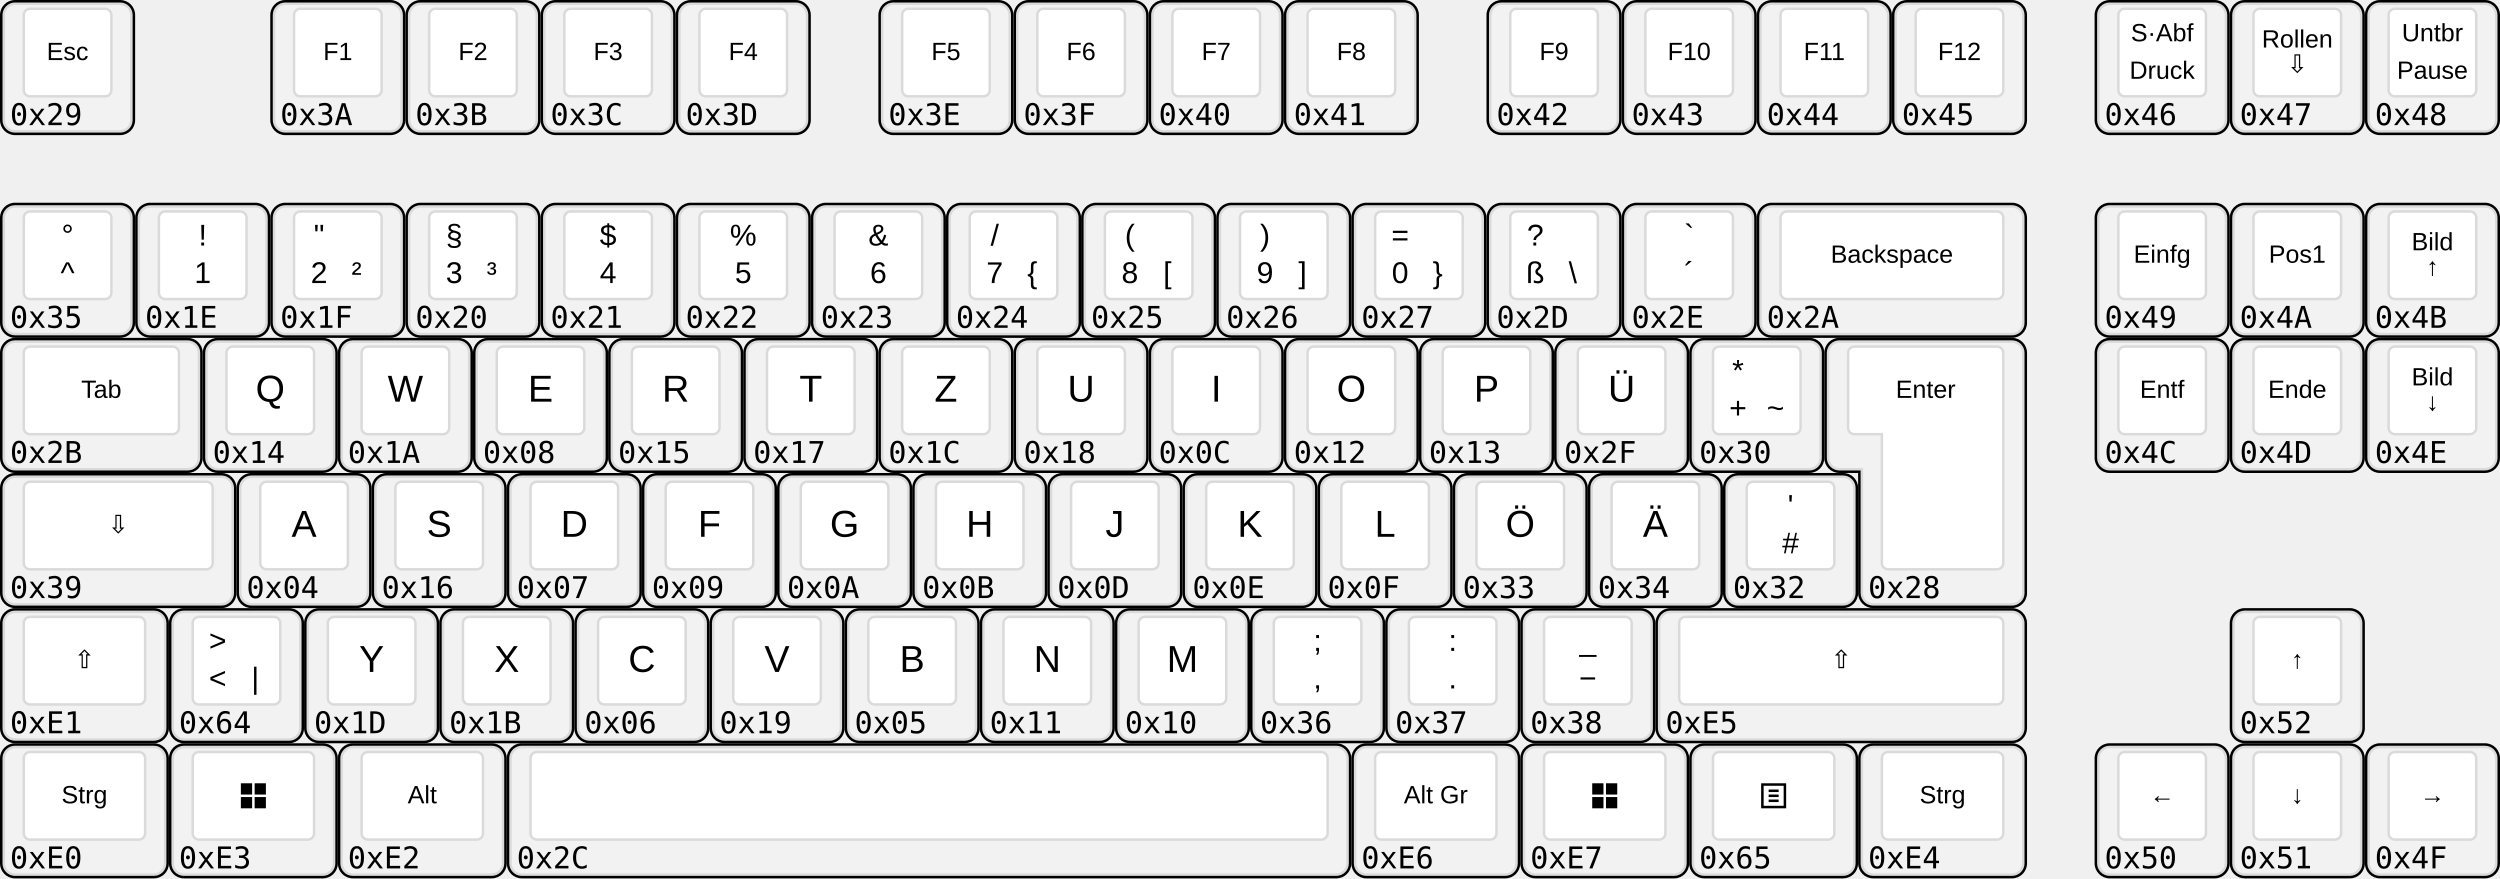
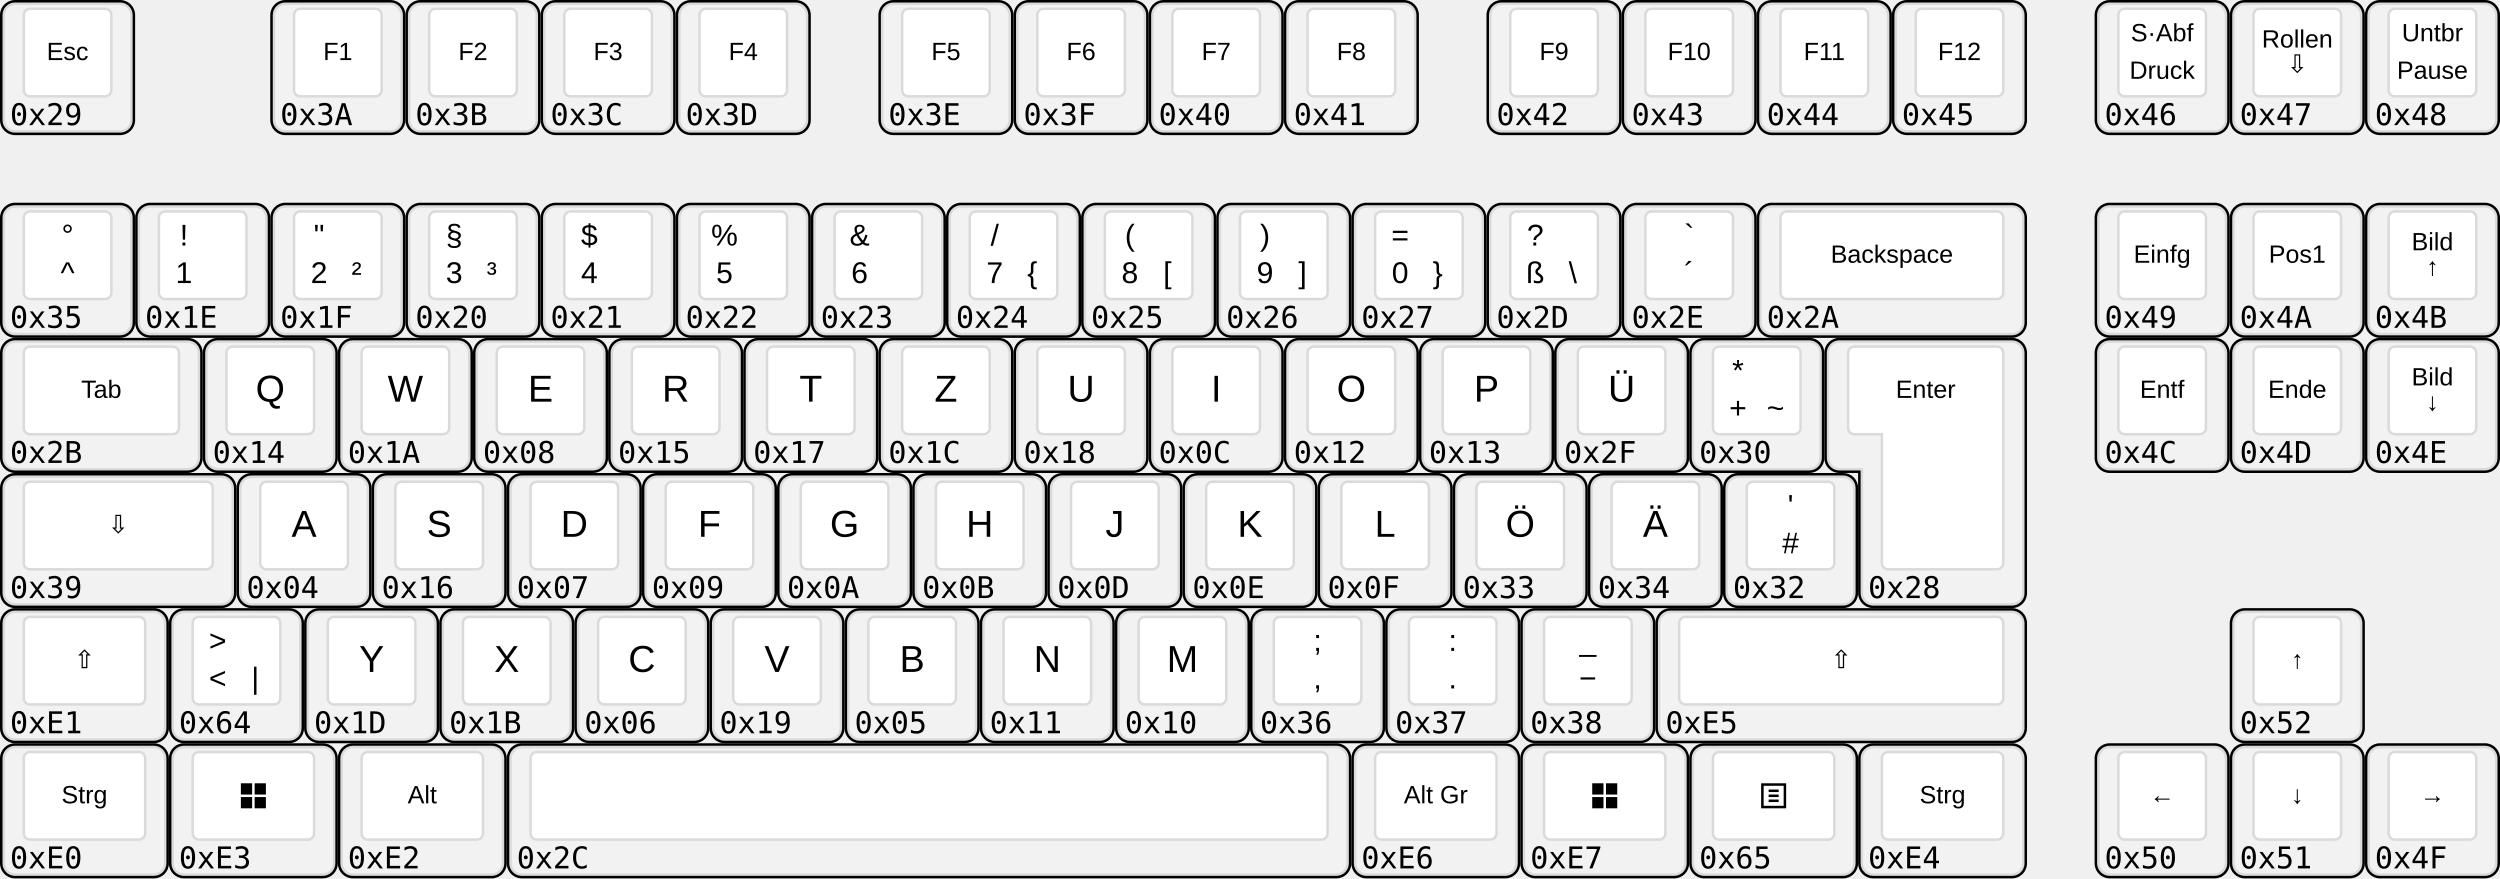
<svg xmlns="http://www.w3.org/2000/svg" xmlns:xlink="http://www.w3.org/1999/xlink" version="1.1" width="999" height="351" viewBox="0 -351 999 351">
  <defs>
    <g id="shape0">
      <path d="M 6 -54 C 2.686 -54 0 -51.314 0 -48 L 0 -6 C 0 -2.686 2.686 0 6 0 L 48 0 C 51.314 0 54 -2.686 54 -6 L 54 -48 C 54 -51.314 51.314 -54 48 -54 Z" fill="#000000" />
      <path d="M 6 -53 C 3.239 -53 1 -50.761 1 -48 L 1 -6 C 1 -3.239 3.239 -1 6 -1 L 48 -1 C 50.761 -1 53 -3.239 53 -6 L 53 -48 C 53 -50.761 50.761 -53 48 -53 Z" fill="#dadada" />
      <path d="M 6 -52 C 3.791 -52 2 -50.209 2 -48 L 2 -6 C 2 -3.791 3.791 -2 6 -2 L 48 -2 C 50.209 -2 52 -3.791 52 -6 L 52 -48 C 52 -50.209 50.209 -52 48 -52 Z" fill="#f2f2f2" />
      <path d="M 12 -51 C 10.343 -51 9 -49.657 9 -48 L 9 -18 C 9 -16.343 10.343 -15 12 -15 L 42 -15 C 43.657 -15 45 -16.343 45 -18 L 45 -48 C 45 -49.657 43.657 -51 42 -51 Z" fill="#dadada" />
      <path d="M 12 -50 C 10.895 -50 10 -49.105 10 -48 L 10 -18 C 10 -16.895 10.895 -16 12 -16 L 42 -16 C 43.105 -16 44 -16.895 44 -18 L 44 -48 C 44 -49.105 43.105 -50 42 -50 Z" fill="#ffffff" />
    </g>
    <g id="shape1">
      <path d="M 6 -54 C 2.686 -54 0 -51.314 0 -48 L 0 -6 C 0 -2.686 2.686 0 6 0 L 102 0 C 105.314 0 108 -2.686 108 -6 L 108 -48 C 108 -51.314 105.314 -54 102 -54 Z" fill="#000000" />
      <path d="M 6 -53 C 3.239 -53 1 -50.761 1 -48 L 1 -6 C 1 -3.239 3.239 -1 6 -1 L 102 -1 C 104.761 -1 107 -3.239 107 -6 L 107 -48 C 107 -50.761 104.761 -53 102 -53 Z" fill="#dadada" />
      <path d="M 6 -52 C 3.791 -52 2 -50.209 2 -48 L 2 -6 C 2 -3.791 3.791 -2 6 -2 L 102 -2 C 104.209 -2 106 -3.791 106 -6 L 106 -48 C 106 -50.209 104.209 -52 102 -52 Z" fill="#f2f2f2" />
      <path d="M 12 -51 C 10.343 -51 9 -49.657 9 -48 L 9 -18 C 9 -16.343 10.343 -15 12 -15 L 96 -15 C 97.657 -15 99 -16.343 99 -18 L 99 -48 C 99 -49.657 97.657 -51 96 -51 Z" fill="#dadada" />
      <path d="M 12 -50 C 10.895 -50 10 -49.105 10 -48 L 10 -18 C 10 -16.895 10.895 -16 12 -16 L 96 -16 C 97.105 -16 98 -16.895 98 -18 L 98 -48 C 98 -49.105 97.105 -50 96 -50 Z" fill="#ffffff" />
    </g>
    <g id="shape2">
      <path d="M 6 -54 C 2.686 -54 0 -51.314 0 -48 L 0 -6 C 0 -2.686 2.686 0 6 0 L 75 0 C 78.314 0 81 -2.686 81 -6 L 81 -48 C 81 -51.314 78.314 -54 75 -54 Z" fill="#000000" />
      <path d="M 6 -53 C 3.239 -53 1 -50.761 1 -48 L 1 -6 C 1 -3.239 3.239 -1 6 -1 L 75 -1 C 77.761 -1 80 -3.239 80 -6 L 80 -48 C 80 -50.761 77.761 -53 75 -53 Z" fill="#dadada" />
      <path d="M 6 -52 C 3.791 -52 2 -50.209 2 -48 L 2 -6 C 2 -3.791 3.791 -2 6 -2 L 75 -2 C 77.209 -2 79 -3.791 79 -6 L 79 -48 C 79 -50.209 77.209 -52 75 -52 Z" fill="#f2f2f2" />
      <path d="M 12 -51 C 10.343 -51 9 -49.657 9 -48 L 9 -18 C 9 -16.343 10.343 -15 12 -15 L 69 -15 C 70.657 -15 72 -16.343 72 -18 L 72 -48 C 72 -49.657 70.657 -51 69 -51 Z" fill="#dadada" />
      <path d="M 12 -50 C 10.895 -50 10 -49.105 10 -48 L 10 -18 C 10 -16.895 10.895 -16 12 -16 L 69 -16 C 70.105 -16 71 -16.895 71 -18 L 71 -48 C 71 -49.105 70.105 -50 69 -50 Z" fill="#ffffff" />
    </g>
    <g id="shape3">
      <path d="M 6 -54 C 2.686 -54 0 -51.314 0 -48 L 0 -6 C 0 -2.686 2.686 0 6 0 L 88.5 0 C 91.814 0 94.5 -2.686 94.5 -6 L 94.5 -48 C 94.5 -51.314 91.814 -54 88.5 -54 Z" fill="#000000" />
      <path d="M 6 -53 C 3.239 -53 1 -50.761 1 -48 L 1 -6 C 1 -3.239 3.239 -1 6 -1 L 88.5 -1 C 91.261 -1 93.5 -3.239 93.5 -6 L 93.5 -48 C 93.5 -50.761 91.261 -53 88.5 -53 Z" fill="#dadada" />
      <path d="M 6 -52 C 3.791 -52 2 -50.209 2 -48 L 2 -6 C 2 -3.791 3.791 -2 6 -2 L 88.5 -2 C 90.709 -2 92.5 -3.791 92.5 -6 L 92.5 -48 C 92.5 -50.209 90.709 -52 88.5 -52 Z" fill="#f2f2f2" />
      <path d="M 12 -51 C 10.343 -51 9 -49.657 9 -48 L 9 -18 C 9 -16.343 10.343 -15 12 -15 L 82.5 -15 C 84.157 -15 85.5 -16.343 85.5 -18 L 85.5 -48 C 85.5 -49.657 84.157 -51 82.5 -51 Z" fill="#dadada" />
      <path d="M 12 -50 C 10.895 -50 10 -49.105 10 -48 L 10 -18 C 10 -16.895 10.895 -16 12 -16 L 82.5 -16 C 83.605 -16 84.5 -16.895 84.5 -18 L 84.5 -48 C 84.5 -49.105 83.605 -50 82.5 -50 Z" fill="#ffffff" />
    </g>
    <g id="shape4">
      <path d="M -7.5 -108 C -10.814 -108 -13.5 -105.314 -13.5 -102 L -13.5 -60 C -13.5 -56.686 -10.814 -54 -7.5 -54 L 0 -54 L 0 -6 C 0 -2.686 2.686 0 6 0 L 61.5 0 C 64.814 0 67.5 -2.686 67.5 -6 L 67.5 -102 C 67.5 -105.314 64.814 -108 61.5 -108 Z" fill="#000000" />
      <path d="M -7.5 -107 C -10.261 -107 -12.5 -104.761 -12.5 -102 L -12.5 -60 C -12.5 -57.239 -10.261 -55 -7.5 -55 L 1 -55 L 1 -54 L 1 -6 C 1 -3.239 3.239 -1 6 -1 L 61.5 -1 C 64.261 -1 66.5 -3.239 66.5 -6 L 66.5 -102 C 66.5 -104.761 64.261 -107 61.5 -107 Z" fill="#dadada" />
      <path d="M -7.5 -106 C -9.709 -106 -11.5 -104.209 -11.5 -102 L -11.5 -60 C -11.5 -57.791 -9.709 -56 -7.5 -56 L 2 -56 L 2 -54 L 2 -6 C 2 -3.791 3.791 -2 6 -2 L 61.5 -2 C 63.709 -2 65.5 -3.791 65.5 -6 L 65.5 -102 C 65.5 -104.209 63.709 -106 61.5 -106 Z" fill="#f2f2f2" />
      <path d="M -1.5 -105 C -3.157 -105 -4.5 -103.657 -4.5 -102 L -4.5 -72 C -4.5 -70.343 -3.157 -69 -1.5 -69 L 9 -69 L 9 -60 L 9 -18 C 9 -16.343 10.343 -15 12 -15 L 55.5 -15 C 57.157 -15 58.5 -16.343 58.5 -18 L 58.5 -102 C 58.5 -103.657 57.157 -105 55.5 -105 Z" fill="#dadada" />
      <path d="M -1.5 -104 C -2.605 -104 -3.5 -103.105 -3.5 -102 L -3.5 -72 C -3.5 -70.895 -2.605 -70 -1.5 -70 L 10 -70 L 10 -60 L 10 -18 C 10 -16.895 10.895 -16 12 -16 L 55.5 -16 C 56.605 -16 57.5 -16.895 57.5 -18 L 57.5 -102 C 57.5 -103.105 56.605 -104 55.5 -104 Z" fill="#ffffff" />
    </g>
    <g id="shape5">
      <path d="M 6 -54 C 2.686 -54 0 -51.314 0 -48 L 0 -6 C 0 -2.686 2.686 0 6 0 L 61.5 0 C 64.814 0 67.5 -2.686 67.5 -6 L 67.5 -48 C 67.5 -51.314 64.814 -54 61.5 -54 Z" fill="#000000" />
      <path d="M 6 -53 C 3.239 -53 1 -50.761 1 -48 L 1 -6 C 1 -3.239 3.239 -1 6 -1 L 61.5 -1 C 64.261 -1 66.5 -3.239 66.5 -6 L 66.5 -48 C 66.5 -50.761 64.261 -53 61.5 -53 Z" fill="#dadada" />
      <path d="M 6 -52 C 3.791 -52 2 -50.209 2 -48 L 2 -6 C 2 -3.791 3.791 -2 6 -2 L 61.5 -2 C 63.709 -2 65.5 -3.791 65.5 -6 L 65.5 -48 C 65.5 -50.209 63.709 -52 61.5 -52 Z" fill="#f2f2f2" />
      <path d="M 12 -51 C 10.343 -51 9 -49.657 9 -48 L 9 -18 C 9 -16.343 10.343 -15 12 -15 L 55.5 -15 C 57.157 -15 58.5 -16.343 58.5 -18 L 58.5 -48 C 58.5 -49.657 57.157 -51 55.5 -51 Z" fill="#dadada" />
      <path d="M 12 -50 C 10.895 -50 10 -49.105 10 -48 L 10 -18 C 10 -16.895 10.895 -16 12 -16 L 55.5 -16 C 56.605 -16 57.5 -16.895 57.5 -18 L 57.5 -48 C 57.5 -49.105 56.605 -50 55.5 -50 Z" fill="#ffffff" />
    </g>
    <g id="shape6">
      <path d="M 6 -54 C 2.686 -54 0 -51.314 0 -48 L 0 -6 C 0 -2.686 2.686 0 6 0 L 142.5 0 C 145.814 0 148.5 -2.686 148.5 -6 L 148.5 -48 C 148.5 -51.314 145.814 -54 142.5 -54 Z" fill="#000000" />
      <path d="M 6 -53 C 3.239 -53 1 -50.761 1 -48 L 1 -6 C 1 -3.239 3.239 -1 6 -1 L 142.5 -1 C 145.261 -1 147.5 -3.239 147.5 -6 L 147.5 -48 C 147.5 -50.761 145.261 -53 142.5 -53 Z" fill="#dadada" />
      <path d="M 6 -52 C 3.791 -52 2 -50.209 2 -48 L 2 -6 C 2 -3.791 3.791 -2 6 -2 L 142.5 -2 C 144.709 -2 146.5 -3.791 146.5 -6 L 146.5 -48 C 146.5 -50.209 144.709 -52 142.5 -52 Z" fill="#f2f2f2" />
      <path d="M 12 -51 C 10.343 -51 9 -49.657 9 -48 L 9 -18 C 9 -16.343 10.343 -15 12 -15 L 136.5 -15 C 138.157 -15 139.5 -16.343 139.5 -18 L 139.5 -48 C 139.5 -49.657 138.157 -51 136.5 -51 Z" fill="#dadada" />
      <path d="M 12 -50 C 10.895 -50 10 -49.105 10 -48 L 10 -18 C 10 -16.895 10.895 -16 12 -16 L 136.5 -16 C 137.605 -16 138.5 -16.895 138.5 -18 L 138.5 -48 C 138.5 -49.105 137.605 -50 136.5 -50 Z" fill="#ffffff" />
    </g>
    <g id="shape7">
      <path d="M 6 -54 C 2.686 -54 0 -51.314 0 -48 L 0 -6 C 0 -2.686 2.686 0 6 0 L 331.5 0 C 334.814 0 337.5 -2.686 337.5 -6 L 337.5 -48 C 337.5 -51.314 334.814 -54 331.5 -54 Z" fill="#000000" />
      <path d="M 6 -53 C 3.239 -53 1 -50.761 1 -48 L 1 -6 C 1 -3.239 3.239 -1 6 -1 L 331.5 -1 C 334.261 -1 336.5 -3.239 336.5 -6 L 336.5 -48 C 336.5 -50.761 334.261 -53 331.5 -53 Z" fill="#dadada" />
      <path d="M 6 -52 C 3.791 -52 2 -50.209 2 -48 L 2 -6 C 2 -3.791 3.791 -2 6 -2 L 331.5 -2 C 333.709 -2 335.5 -3.791 335.5 -6 L 335.5 -48 C 335.5 -50.209 333.709 -52 331.5 -52 Z" fill="#f2f2f2" />
      <path d="M 12 -51 C 10.343 -51 9 -49.657 9 -48 L 9 -18 C 9 -16.343 10.343 -15 12 -15 L 325.5 -15 C 327.157 -15 328.5 -16.343 328.5 -18 L 328.5 -48 C 328.5 -49.657 327.157 -51 325.5 -51 Z" fill="#dadada" />
      <path d="M 12 -50 C 10.895 -50 10 -49.105 10 -48 L 10 -18 C 10 -16.895 10.895 -16 12 -16 L 325.5 -16 C 326.605 -16 327.5 -16.895 327.5 -18 L 327.5 -48 C 327.5 -49.105 326.605 -50 325.5 -50 Z" fill="#ffffff" />
    </g>
    <path id="path0" d="M 0 0 h 0.45 v 0.45 h -0.45 z M 1 0 v 0.45 h -0.45 v -0.45 z M 1 1 h -0.45 v -0.45 h 0.45 z M 0 1 v -0.45 h 0.45 v 0.45 z" />
    <path id="path1" d="M 0 0 V 1 H 1 V 0 Z M 0.9 0.9 H 0.1 V 0.1 H 0.9 Z M 0.7 0.35 H 0.3 V 0.25 H 0.7 Z M 0.7 0.55 H 0.3 V 0.45 H 0.7 Z M 0.7 0.75 H 0.3 V 0.65 H 0.7 Z" />
  </defs>
  <g class="keyboard">
    <g class="key">
      <use xlink:href="#shape0" transform="translate(0 -297)" />
      <text x="27" y="-327" text-anchor="middle" font-family="Arial" font-size="10" fill="#000000">Esc</text>
      <text x="4" y="-301" font-family="monospace" font-size="12" fill="#000000">0x29</text>
    </g>
    <g class="key">
      <use xlink:href="#shape0" transform="translate(108 -297)" />
      <text x="135" y="-327" text-anchor="middle" font-family="Arial" font-size="10" fill="#000000">F1</text>
      <text x="112" y="-301" font-family="monospace" font-size="12" fill="#000000">0x3A</text>
    </g>
    <g class="key">
      <use xlink:href="#shape0" transform="translate(162 -297)" />
      <text x="189" y="-327" text-anchor="middle" font-family="Arial" font-size="10" fill="#000000">F2</text>
      <text x="166" y="-301" font-family="monospace" font-size="12" fill="#000000">0x3B</text>
    </g>
    <g class="key">
      <use xlink:href="#shape0" transform="translate(216 -297)" />
      <text x="243" y="-327" text-anchor="middle" font-family="Arial" font-size="10" fill="#000000">F3</text>
      <text x="220" y="-301" font-family="monospace" font-size="12" fill="#000000">0x3C</text>
    </g>
    <g class="key">
      <use xlink:href="#shape0" transform="translate(270 -297)" />
      <text x="297" y="-327" text-anchor="middle" font-family="Arial" font-size="10" fill="#000000">F4</text>
      <text x="274" y="-301" font-family="monospace" font-size="12" fill="#000000">0x3D</text>
    </g>
    <g class="key">
      <use xlink:href="#shape0" transform="translate(351 -297)" />
      <text x="378" y="-327" text-anchor="middle" font-family="Arial" font-size="10" fill="#000000">F5</text>
      <text x="355" y="-301" font-family="monospace" font-size="12" fill="#000000">0x3E</text>
    </g>
    <g class="key">
      <use xlink:href="#shape0" transform="translate(405 -297)" />
      <text x="432" y="-327" text-anchor="middle" font-family="Arial" font-size="10" fill="#000000">F6</text>
      <text x="409" y="-301" font-family="monospace" font-size="12" fill="#000000">0x3F</text>
    </g>
    <g class="key">
      <use xlink:href="#shape0" transform="translate(459 -297)" />
      <text x="486" y="-327" text-anchor="middle" font-family="Arial" font-size="10" fill="#000000">F7</text>
      <text x="463" y="-301" font-family="monospace" font-size="12" fill="#000000">0x40</text>
    </g>
    <g class="key">
      <use xlink:href="#shape0" transform="translate(513 -297)" />
      <text x="540" y="-327" text-anchor="middle" font-family="Arial" font-size="10" fill="#000000">F8</text>
      <text x="517" y="-301" font-family="monospace" font-size="12" fill="#000000">0x41</text>
    </g>
    <g class="key">
      <use xlink:href="#shape0" transform="translate(594 -297)" />
      <text x="621" y="-327" text-anchor="middle" font-family="Arial" font-size="10" fill="#000000">F9</text>
      <text x="598" y="-301" font-family="monospace" font-size="12" fill="#000000">0x42</text>
    </g>
    <g class="key">
      <use xlink:href="#shape0" transform="translate(648 -297)" />
      <text x="675" y="-327" text-anchor="middle" font-family="Arial" font-size="10" fill="#000000">F10</text>
      <text x="652" y="-301" font-family="monospace" font-size="12" fill="#000000">0x43</text>
    </g>
    <g class="key">
      <use xlink:href="#shape0" transform="translate(702 -297)" />
      <text x="729" y="-327" text-anchor="middle" font-family="Arial" font-size="10" fill="#000000">F11</text>
      <text x="706" y="-301" font-family="monospace" font-size="12" fill="#000000">0x44</text>
    </g>
    <g class="key">
      <use xlink:href="#shape0" transform="translate(756 -297)" />
      <text x="783" y="-327" text-anchor="middle" font-family="Arial" font-size="10" fill="#000000">F12</text>
      <text x="760" y="-301" font-family="monospace" font-size="12" fill="#000000">0x45</text>
    </g>
    <g class="key">
      <use xlink:href="#shape0" transform="translate(837 -297)" />
      <text x="864" y="-319.5" text-anchor="middle" font-family="Arial" font-size="10" fill="#000000">Druck</text>
      <text x="864" y="-334.5" text-anchor="middle" font-family="Arial" font-size="10" fill="#000000">S·Abf</text>
      <text x="841" y="-301" font-family="monospace" font-size="12" fill="#000000">0x46</text>
    </g>
    <g class="key">
      <use xlink:href="#shape0" transform="translate(891 -297)" />
      <text x="918" y="-332" text-anchor="middle" font-family="Arial" font-size="10" fill="#000000">Rollen</text>
      <text x="918" y="-322" text-anchor="middle" font-family="Arial" font-size="10" fill="#000000">⇩</text>
      <text x="895" y="-301" font-family="monospace" font-size="12" fill="#000000">0x47</text>
    </g>
    <g class="key">
      <use xlink:href="#shape0" transform="translate(945 -297)" />
      <text x="972" y="-319.5" text-anchor="middle" font-family="Arial" font-size="10" fill="#000000">Pause</text>
      <text x="972" y="-334.5" text-anchor="middle" font-family="Arial" font-size="10" fill="#000000">Untbr</text>
      <text x="949" y="-301" font-family="monospace" font-size="12" fill="#000000">0x48</text>
    </g>
    <g class="key">
      <use xlink:href="#shape0" transform="translate(0 -216)" />
      <text x="27" y="-237.9" text-anchor="middle" font-family="Arial" font-size="12" fill="#000000">^</text>
      <text x="27" y="-252.9" text-anchor="middle" font-family="Arial" font-size="12" fill="#000000">°</text>
      <text x="4" y="-220" font-family="monospace" font-size="12" fill="#000000">0x35</text>
    </g>
    <g class="key">
      <use xlink:href="#shape0" transform="translate(54 -216)" />
-       <text x="81" y="-237.9" text-anchor="middle" font-family="Arial" font-size="12" fill="#000000">1</text>
-       <text x="81" y="-252.9" text-anchor="middle" font-family="Arial" font-size="12" fill="#000000">!</text>
+       <text x="73.5" y="-237.9" text-anchor="middle" font-family="Arial" font-size="12" fill="#000000">1</text>
+       <text x="73.5" y="-252.9" text-anchor="middle" font-family="Arial" font-size="12" fill="#000000">!</text>
      <text x="58" y="-220" font-family="monospace" font-size="12" fill="#000000">0x1E</text>
    </g>
    <g class="key">
      <use xlink:href="#shape0" transform="translate(108 -216)" />
      <text x="127.5" y="-237.9" text-anchor="middle" font-family="Arial" font-size="12" fill="#000000">2</text>
      <text x="127.5" y="-252.9" text-anchor="middle" font-family="Arial" font-size="12" fill="#000000">"</text>
      <text x="142.5" y="-237.9" text-anchor="middle" font-family="Arial" font-size="12" fill="#000000">²</text>
      <text x="112" y="-220" font-family="monospace" font-size="12" fill="#000000">0x1F</text>
    </g>
    <g class="key">
      <use xlink:href="#shape0" transform="translate(162 -216)" />
      <text x="181.5" y="-237.9" text-anchor="middle" font-family="Arial" font-size="12" fill="#000000">3</text>
      <text x="181.5" y="-252.9" text-anchor="middle" font-family="Arial" font-size="12" fill="#000000">§</text>
      <text x="196.5" y="-237.9" text-anchor="middle" font-family="Arial" font-size="12" fill="#000000">³</text>
      <text x="166" y="-220" font-family="monospace" font-size="12" fill="#000000">0x20</text>
    </g>
    <g class="key">
      <use xlink:href="#shape0" transform="translate(216 -216)" />
-       <text x="243" y="-237.9" text-anchor="middle" font-family="Arial" font-size="12" fill="#000000">4</text>
-       <text x="243" y="-252.9" text-anchor="middle" font-family="Arial" font-size="12" fill="#000000">$</text>
+       <text x="235.5" y="-237.9" text-anchor="middle" font-family="Arial" font-size="12" fill="#000000">4</text>
+       <text x="235.5" y="-252.9" text-anchor="middle" font-family="Arial" font-size="12" fill="#000000">$</text>
      <text x="220" y="-220" font-family="monospace" font-size="12" fill="#000000">0x21</text>
    </g>
    <g class="key">
      <use xlink:href="#shape0" transform="translate(270 -216)" />
-       <text x="297" y="-237.9" text-anchor="middle" font-family="Arial" font-size="12" fill="#000000">5</text>
-       <text x="297" y="-252.9" text-anchor="middle" font-family="Arial" font-size="12" fill="#000000">%</text>
+       <text x="289.5" y="-237.9" text-anchor="middle" font-family="Arial" font-size="12" fill="#000000">5</text>
+       <text x="289.5" y="-252.9" text-anchor="middle" font-family="Arial" font-size="12" fill="#000000">%</text>
      <text x="274" y="-220" font-family="monospace" font-size="12" fill="#000000">0x22</text>
    </g>
    <g class="key">
      <use xlink:href="#shape0" transform="translate(324 -216)" />
-       <text x="351" y="-237.9" text-anchor="middle" font-family="Arial" font-size="12" fill="#000000">6</text>
-       <text x="351" y="-252.9" text-anchor="middle" font-family="Arial" font-size="12" fill="#000000">&amp;</text>
+       <text x="343.5" y="-237.9" text-anchor="middle" font-family="Arial" font-size="12" fill="#000000">6</text>
+       <text x="343.5" y="-252.9" text-anchor="middle" font-family="Arial" font-size="12" fill="#000000">&amp;</text>
      <text x="328" y="-220" font-family="monospace" font-size="12" fill="#000000">0x23</text>
    </g>
    <g class="key">
      <use xlink:href="#shape0" transform="translate(378 -216)" />
      <text x="397.5" y="-237.9" text-anchor="middle" font-family="Arial" font-size="12" fill="#000000">7</text>
      <text x="397.5" y="-252.9" text-anchor="middle" font-family="Arial" font-size="12" fill="#000000">/</text>
      <text x="412.5" y="-237.9" text-anchor="middle" font-family="Arial" font-size="12" fill="#000000">{</text>
      <text x="382" y="-220" font-family="monospace" font-size="12" fill="#000000">0x24</text>
    </g>
    <g class="key">
      <use xlink:href="#shape0" transform="translate(432 -216)" />
      <text x="451.5" y="-237.9" text-anchor="middle" font-family="Arial" font-size="12" fill="#000000">8</text>
      <text x="451.5" y="-252.9" text-anchor="middle" font-family="Arial" font-size="12" fill="#000000">(</text>
      <text x="466.5" y="-237.9" text-anchor="middle" font-family="Arial" font-size="12" fill="#000000">[</text>
      <text x="436" y="-220" font-family="monospace" font-size="12" fill="#000000">0x25</text>
    </g>
    <g class="key">
      <use xlink:href="#shape0" transform="translate(486 -216)" />
      <text x="505.5" y="-237.9" text-anchor="middle" font-family="Arial" font-size="12" fill="#000000">9</text>
      <text x="505.5" y="-252.9" text-anchor="middle" font-family="Arial" font-size="12" fill="#000000">)</text>
      <text x="520.5" y="-237.9" text-anchor="middle" font-family="Arial" font-size="12" fill="#000000">]</text>
      <text x="490" y="-220" font-family="monospace" font-size="12" fill="#000000">0x26</text>
    </g>
    <g class="key">
      <use xlink:href="#shape0" transform="translate(540 -216)" />
      <text x="559.5" y="-237.9" text-anchor="middle" font-family="Arial" font-size="12" fill="#000000">0</text>
      <text x="559.5" y="-252.9" text-anchor="middle" font-family="Arial" font-size="12" fill="#000000">=</text>
      <text x="574.5" y="-237.9" text-anchor="middle" font-family="Arial" font-size="12" fill="#000000">}</text>
      <text x="544" y="-220" font-family="monospace" font-size="12" fill="#000000">0x27</text>
    </g>
    <g class="key">
      <use xlink:href="#shape0" transform="translate(594 -216)" />
      <text x="613.5" y="-237.9" text-anchor="middle" font-family="Arial" font-size="12" fill="#000000">ß</text>
      <text x="613.5" y="-252.9" text-anchor="middle" font-family="Arial" font-size="12" fill="#000000">?</text>
      <text x="628.5" y="-237.9" text-anchor="middle" font-family="Arial" font-size="12" fill="#000000">\</text>
      <text x="598" y="-220" font-family="monospace" font-size="12" fill="#000000">0x2D</text>
    </g>
    <g class="key">
      <use xlink:href="#shape0" transform="translate(648 -216)" />
      <text x="675" y="-237.9" text-anchor="middle" font-family="Arial" font-size="12" fill="#000000">´</text>
      <text x="675" y="-252.9" text-anchor="middle" font-family="Arial" font-size="12" fill="#000000">`</text>
      <text x="652" y="-220" font-family="monospace" font-size="12" fill="#000000">0x2E</text>
    </g>
    <g class="key">
      <use xlink:href="#shape1" transform="translate(702 -216)" />
      <text x="756" y="-246" text-anchor="middle" font-family="Arial" font-size="10" fill="#000000">Backspace</text>
      <text x="706" y="-220" font-family="monospace" font-size="12" fill="#000000">0x2A</text>
    </g>
    <g class="key">
      <use xlink:href="#shape0" transform="translate(837 -216)" />
      <text x="864" y="-246" text-anchor="middle" font-family="Arial" font-size="10" fill="#000000">Einfg</text>
      <text x="841" y="-220" font-family="monospace" font-size="12" fill="#000000">0x49</text>
    </g>
    <g class="key">
      <use xlink:href="#shape0" transform="translate(891 -216)" />
      <text x="918" y="-246" text-anchor="middle" font-family="Arial" font-size="10" fill="#000000">Pos1</text>
      <text x="895" y="-220" font-family="monospace" font-size="12" fill="#000000">0x4A</text>
    </g>
    <g class="key">
      <use xlink:href="#shape0" transform="translate(945 -216)" />
      <text x="972" y="-251" text-anchor="middle" font-family="Arial" font-size="10" fill="#000000">Bild</text>
      <text x="972" y="-241" text-anchor="middle" font-family="Arial" font-size="10" fill="#000000">↑</text>
      <text x="949" y="-220" font-family="monospace" font-size="12" fill="#000000">0x4B</text>
    </g>
    <g class="key">
      <use xlink:href="#shape2" transform="translate(0 -162)" />
      <text x="40.5" y="-192" text-anchor="middle" font-family="Arial" font-size="10" fill="#000000">Tab</text>
      <text x="4" y="-166" font-family="monospace" font-size="12" fill="#000000">0x2B</text>
    </g>
    <g class="key">
      <use xlink:href="#shape0" transform="translate(81 -162)" />
      <text x="108" y="-190.5" text-anchor="middle" font-family="Arial" font-size="15" fill="#000000">Q</text>
      <text x="85" y="-166" font-family="monospace" font-size="12" fill="#000000">0x14</text>
    </g>
    <g class="key">
      <use xlink:href="#shape0" transform="translate(135 -162)" />
      <text x="162" y="-190.5" text-anchor="middle" font-family="Arial" font-size="15" fill="#000000">W</text>
      <text x="139" y="-166" font-family="monospace" font-size="12" fill="#000000">0x1A</text>
    </g>
    <g class="key">
      <use xlink:href="#shape0" transform="translate(189 -162)" />
      <text x="216" y="-190.5" text-anchor="middle" font-family="Arial" font-size="15" fill="#000000">E</text>
      <text x="193" y="-166" font-family="monospace" font-size="12" fill="#000000">0x08</text>
    </g>
    <g class="key">
      <use xlink:href="#shape0" transform="translate(243 -162)" />
      <text x="270" y="-190.5" text-anchor="middle" font-family="Arial" font-size="15" fill="#000000">R</text>
      <text x="247" y="-166" font-family="monospace" font-size="12" fill="#000000">0x15</text>
    </g>
    <g class="key">
      <use xlink:href="#shape0" transform="translate(297 -162)" />
      <text x="324" y="-190.5" text-anchor="middle" font-family="Arial" font-size="15" fill="#000000">T</text>
      <text x="301" y="-166" font-family="monospace" font-size="12" fill="#000000">0x17</text>
    </g>
    <g class="key">
      <use xlink:href="#shape0" transform="translate(351 -162)" />
      <text x="378" y="-190.5" text-anchor="middle" font-family="Arial" font-size="15" fill="#000000">Z</text>
      <text x="355" y="-166" font-family="monospace" font-size="12" fill="#000000">0x1C</text>
    </g>
    <g class="key">
      <use xlink:href="#shape0" transform="translate(405 -162)" />
      <text x="432" y="-190.5" text-anchor="middle" font-family="Arial" font-size="15" fill="#000000">U</text>
      <text x="409" y="-166" font-family="monospace" font-size="12" fill="#000000">0x18</text>
    </g>
    <g class="key">
      <use xlink:href="#shape0" transform="translate(459 -162)" />
      <text x="486" y="-190.5" text-anchor="middle" font-family="Arial" font-size="15" fill="#000000">I</text>
      <text x="463" y="-166" font-family="monospace" font-size="12" fill="#000000">0x0C</text>
    </g>
    <g class="key">
      <use xlink:href="#shape0" transform="translate(513 -162)" />
      <text x="540" y="-190.5" text-anchor="middle" font-family="Arial" font-size="15" fill="#000000">O</text>
      <text x="517" y="-166" font-family="monospace" font-size="12" fill="#000000">0x12</text>
    </g>
    <g class="key">
      <use xlink:href="#shape0" transform="translate(567 -162)" />
      <text x="594" y="-190.5" text-anchor="middle" font-family="Arial" font-size="15" fill="#000000">P</text>
      <text x="571" y="-166" font-family="monospace" font-size="12" fill="#000000">0x13</text>
    </g>
    <g class="key">
      <use xlink:href="#shape0" transform="translate(621 -162)" />
      <text x="648" y="-190.5" text-anchor="middle" font-family="Arial" font-size="15" fill="#000000">Ü</text>
      <text x="625" y="-166" font-family="monospace" font-size="12" fill="#000000">0x2F</text>
    </g>
    <g class="key">
      <use xlink:href="#shape0" transform="translate(675 -162)" />
      <text x="694.5" y="-183.9" text-anchor="middle" font-family="Arial" font-size="12" fill="#000000">+</text>
      <text x="694.5" y="-198.9" text-anchor="middle" font-family="Arial" font-size="12" fill="#000000">*</text>
      <text x="709.5" y="-183.9" text-anchor="middle" font-family="Arial" font-size="12" fill="#000000">~</text>
      <text x="679" y="-166" font-family="monospace" font-size="12" fill="#000000">0x30</text>
    </g>
    <g class="key">
      <use xlink:href="#shape0" transform="translate(837 -162)" />
      <text x="864" y="-192" text-anchor="middle" font-family="Arial" font-size="10" fill="#000000">Entf</text>
      <text x="841" y="-166" font-family="monospace" font-size="12" fill="#000000">0x4C</text>
    </g>
    <g class="key">
      <use xlink:href="#shape0" transform="translate(891 -162)" />
      <text x="918" y="-192" text-anchor="middle" font-family="Arial" font-size="10" fill="#000000">Ende</text>
      <text x="895" y="-166" font-family="monospace" font-size="12" fill="#000000">0x4D</text>
    </g>
    <g class="key">
      <use xlink:href="#shape0" transform="translate(945 -162)" />
      <text x="972" y="-197" text-anchor="middle" font-family="Arial" font-size="10" fill="#000000">Bild</text>
      <text x="972" y="-187" text-anchor="middle" font-family="Arial" font-size="10" fill="#000000">↓</text>
      <text x="949" y="-166" font-family="monospace" font-size="12" fill="#000000">0x4E</text>
    </g>
    <g class="key">
      <use xlink:href="#shape3" transform="translate(0 -108)" />
      <text x="47.25" y="-138" text-anchor="middle" font-family="Arial" font-size="10" fill="#000000">⇩</text>
      <text x="4" y="-112" font-family="monospace" font-size="12" fill="#000000">0x39</text>
    </g>
    <g class="key">
      <use xlink:href="#shape0" transform="translate(94.5 -108)" />
      <text x="121.5" y="-136.5" text-anchor="middle" font-family="Arial" font-size="15" fill="#000000">A</text>
      <text x="98.5" y="-112" font-family="monospace" font-size="12" fill="#000000">0x04</text>
    </g>
    <g class="key">
      <use xlink:href="#shape0" transform="translate(148.5 -108)" />
      <text x="175.5" y="-136.5" text-anchor="middle" font-family="Arial" font-size="15" fill="#000000">S</text>
      <text x="152.5" y="-112" font-family="monospace" font-size="12" fill="#000000">0x16</text>
    </g>
    <g class="key">
      <use xlink:href="#shape0" transform="translate(202.5 -108)" />
      <text x="229.5" y="-136.5" text-anchor="middle" font-family="Arial" font-size="15" fill="#000000">D</text>
      <text x="206.5" y="-112" font-family="monospace" font-size="12" fill="#000000">0x07</text>
    </g>
    <g class="key">
      <use xlink:href="#shape0" transform="translate(256.5 -108)" />
      <text x="283.5" y="-136.5" text-anchor="middle" font-family="Arial" font-size="15" fill="#000000">F</text>
      <text x="260.5" y="-112" font-family="monospace" font-size="12" fill="#000000">0x09</text>
    </g>
    <g class="key">
      <use xlink:href="#shape0" transform="translate(310.5 -108)" />
      <text x="337.5" y="-136.5" text-anchor="middle" font-family="Arial" font-size="15" fill="#000000">G</text>
      <text x="314.5" y="-112" font-family="monospace" font-size="12" fill="#000000">0x0A</text>
    </g>
    <g class="key">
      <use xlink:href="#shape0" transform="translate(364.5 -108)" />
      <text x="391.5" y="-136.5" text-anchor="middle" font-family="Arial" font-size="15" fill="#000000">H</text>
      <text x="368.5" y="-112" font-family="monospace" font-size="12" fill="#000000">0x0B</text>
    </g>
    <g class="key">
      <use xlink:href="#shape0" transform="translate(418.5 -108)" />
      <text x="445.5" y="-136.5" text-anchor="middle" font-family="Arial" font-size="15" fill="#000000">J</text>
      <text x="422.5" y="-112" font-family="monospace" font-size="12" fill="#000000">0x0D</text>
    </g>
    <g class="key">
      <use xlink:href="#shape0" transform="translate(472.5 -108)" />
      <text x="499.5" y="-136.5" text-anchor="middle" font-family="Arial" font-size="15" fill="#000000">K</text>
      <text x="476.5" y="-112" font-family="monospace" font-size="12" fill="#000000">0x0E</text>
    </g>
    <g class="key">
      <use xlink:href="#shape0" transform="translate(526.5 -108)" />
      <text x="553.5" y="-136.5" text-anchor="middle" font-family="Arial" font-size="15" fill="#000000">L</text>
      <text x="530.5" y="-112" font-family="monospace" font-size="12" fill="#000000">0x0F</text>
    </g>
    <g class="key">
      <use xlink:href="#shape0" transform="translate(580.5 -108)" />
      <text x="607.5" y="-136.5" text-anchor="middle" font-family="Arial" font-size="15" fill="#000000">Ö</text>
      <text x="584.5" y="-112" font-family="monospace" font-size="12" fill="#000000">0x33</text>
    </g>
    <g class="key">
      <use xlink:href="#shape0" transform="translate(634.5 -108)" />
      <text x="661.5" y="-136.5" text-anchor="middle" font-family="Arial" font-size="15" fill="#000000">Ä</text>
      <text x="638.5" y="-112" font-family="monospace" font-size="12" fill="#000000">0x34</text>
    </g>
    <g class="key">
      <use xlink:href="#shape0" transform="translate(688.5 -108)" />
      <text x="715.5" y="-129.9" text-anchor="middle" font-family="Arial" font-size="12" fill="#000000">#</text>
      <text x="715.5" y="-144.9" text-anchor="middle" font-family="Arial" font-size="12" fill="#000000">'</text>
      <text x="692.5" y="-112" font-family="monospace" font-size="12" fill="#000000">0x32</text>
    </g>
    <g class="key">
      <use xlink:href="#shape4" transform="translate(742.5 -108)" />
      <text x="769.5" y="-192" text-anchor="middle" font-family="Arial" font-size="10" fill="#000000">Enter</text>
      <text x="746.5" y="-112" font-family="monospace" font-size="12" fill="#000000">0x28</text>
    </g>
    <g class="key">
      <use xlink:href="#shape5" transform="translate(0 -54)" />
      <text x="33.75" y="-84" text-anchor="middle" font-family="Arial" font-size="10" fill="#000000">⇧</text>
      <text x="4" y="-58" font-family="monospace" font-size="12" fill="#000000">0xE1</text>
    </g>
    <g class="key">
      <use xlink:href="#shape0" transform="translate(67.5 -54)" />
      <text x="87" y="-75.9" text-anchor="middle" font-family="Arial" font-size="12" fill="#000000">&lt;</text>
      <text x="87" y="-90.9" text-anchor="middle" font-family="Arial" font-size="12" fill="#000000">&gt;</text>
      <text x="102" y="-75.9" text-anchor="middle" font-family="Arial" font-size="12" fill="#000000">|</text>
      <text x="71.5" y="-58" font-family="monospace" font-size="12" fill="#000000">0x64</text>
    </g>
    <g class="key">
      <use xlink:href="#shape0" transform="translate(121.5 -54)" />
      <text x="148.5" y="-82.5" text-anchor="middle" font-family="Arial" font-size="15" fill="#000000">Y</text>
      <text x="125.5" y="-58" font-family="monospace" font-size="12" fill="#000000">0x1D</text>
    </g>
    <g class="key">
      <use xlink:href="#shape0" transform="translate(175.5 -54)" />
      <text x="202.5" y="-82.5" text-anchor="middle" font-family="Arial" font-size="15" fill="#000000">X</text>
      <text x="179.5" y="-58" font-family="monospace" font-size="12" fill="#000000">0x1B</text>
    </g>
    <g class="key">
      <use xlink:href="#shape0" transform="translate(229.5 -54)" />
      <text x="256.5" y="-82.5" text-anchor="middle" font-family="Arial" font-size="15" fill="#000000">C</text>
      <text x="233.5" y="-58" font-family="monospace" font-size="12" fill="#000000">0x06</text>
    </g>
    <g class="key">
      <use xlink:href="#shape0" transform="translate(283.5 -54)" />
      <text x="310.5" y="-82.5" text-anchor="middle" font-family="Arial" font-size="15" fill="#000000">V</text>
      <text x="287.5" y="-58" font-family="monospace" font-size="12" fill="#000000">0x19</text>
    </g>
    <g class="key">
      <use xlink:href="#shape0" transform="translate(337.5 -54)" />
      <text x="364.5" y="-82.5" text-anchor="middle" font-family="Arial" font-size="15" fill="#000000">B</text>
      <text x="341.5" y="-58" font-family="monospace" font-size="12" fill="#000000">0x05</text>
    </g>
    <g class="key">
      <use xlink:href="#shape0" transform="translate(391.5 -54)" />
      <text x="418.5" y="-82.5" text-anchor="middle" font-family="Arial" font-size="15" fill="#000000">N</text>
      <text x="395.5" y="-58" font-family="monospace" font-size="12" fill="#000000">0x11</text>
    </g>
    <g class="key">
      <use xlink:href="#shape0" transform="translate(445.5 -54)" />
      <text x="472.5" y="-82.5" text-anchor="middle" font-family="Arial" font-size="15" fill="#000000">M</text>
      <text x="449.5" y="-58" font-family="monospace" font-size="12" fill="#000000">0x10</text>
    </g>
    <g class="key">
      <use xlink:href="#shape0" transform="translate(499.5 -54)" />
      <text x="526.5" y="-75.9" text-anchor="middle" font-family="Arial" font-size="12" fill="#000000">,</text>
      <text x="526.5" y="-90.9" text-anchor="middle" font-family="Arial" font-size="12" fill="#000000">;</text>
      <text x="503.5" y="-58" font-family="monospace" font-size="12" fill="#000000">0x36</text>
    </g>
    <g class="key">
      <use xlink:href="#shape0" transform="translate(553.5 -54)" />
      <text x="580.5" y="-75.9" text-anchor="middle" font-family="Arial" font-size="12" fill="#000000">.</text>
      <text x="580.5" y="-90.9" text-anchor="middle" font-family="Arial" font-size="12" fill="#000000">:</text>
      <text x="557.5" y="-58" font-family="monospace" font-size="12" fill="#000000">0x37</text>
    </g>
    <g class="key">
      <use xlink:href="#shape0" transform="translate(607.5 -54)" />
      <text x="634.5" y="-75.9" text-anchor="middle" font-family="Arial" font-size="12" fill="#000000">−</text>
      <text x="634.5" y="-90.9" text-anchor="middle" font-family="Arial" font-size="12" fill="#000000">_</text>
      <text x="611.5" y="-58" font-family="monospace" font-size="12" fill="#000000">0x38</text>
    </g>
    <g class="key">
      <use xlink:href="#shape6" transform="translate(661.5 -54)" />
      <text x="735.75" y="-84" text-anchor="middle" font-family="Arial" font-size="10" fill="#000000">⇧</text>
      <text x="665.5" y="-58" font-family="monospace" font-size="12" fill="#000000">0xE5</text>
    </g>
    <g class="key">
      <use xlink:href="#shape0" transform="translate(891 -54)" />
      <text x="918" y="-84" text-anchor="middle" font-family="Arial" font-size="10" fill="#000000">↑</text>
      <text x="895" y="-58" font-family="monospace" font-size="12" fill="#000000">0x52</text>
    </g>
    <g class="key">
      <use xlink:href="#shape5" transform="translate(0 0)" />
      <text x="33.75" y="-30" text-anchor="middle" font-family="Arial" font-size="10" fill="#000000">Strg</text>
      <text x="4" y="-4" font-family="monospace" font-size="12" fill="#000000">0xE0</text>
    </g>
    <g class="key">
      <use xlink:href="#shape5" transform="translate(67.5 0)" />
      <use xlink:href="#path0" transform="translate(96.25 -38) scale(10 10)" fill="#000000" />
      <text x="71.5" y="-4" font-family="monospace" font-size="12" fill="#000000">0xE3</text>
    </g>
    <g class="key">
      <use xlink:href="#shape5" transform="translate(135 0)" />
      <text x="168.75" y="-30" text-anchor="middle" font-family="Arial" font-size="10" fill="#000000">Alt</text>
      <text x="139" y="-4" font-family="monospace" font-size="12" fill="#000000">0xE2</text>
    </g>
    <g class="key">
      <use xlink:href="#shape7" transform="translate(202.5 0)" />
      <text x="206.5" y="-4" font-family="monospace" font-size="12" fill="#000000">0x2C</text>
    </g>
    <g class="key">
      <use xlink:href="#shape5" transform="translate(540 0)" />
      <text x="573.75" y="-30" text-anchor="middle" font-family="Arial" font-size="10" fill="#000000">Alt Gr</text>
      <text x="544" y="-4" font-family="monospace" font-size="12" fill="#000000">0xE6</text>
    </g>
    <g class="key">
      <use xlink:href="#shape5" transform="translate(607.5 0)" />
      <use xlink:href="#path0" transform="translate(636.25 -38) scale(10 10)" fill="#000000" />
      <text x="611.5" y="-4" font-family="monospace" font-size="12" fill="#000000">0xE7</text>
    </g>
    <g class="key">
      <use xlink:href="#shape5" transform="translate(675 0)" />
      <use xlink:href="#path1" transform="translate(703.75 -38) scale(10 10)" fill="#000000" />
      <text x="679" y="-4" font-family="monospace" font-size="12" fill="#000000">0x65</text>
    </g>
    <g class="key">
      <use xlink:href="#shape5" transform="translate(742.5 0)" />
      <text x="776.25" y="-30" text-anchor="middle" font-family="Arial" font-size="10" fill="#000000">Strg</text>
      <text x="746.5" y="-4" font-family="monospace" font-size="12" fill="#000000">0xE4</text>
    </g>
    <g class="key">
      <use xlink:href="#shape0" transform="translate(837 0)" />
      <text x="864" y="-30" text-anchor="middle" font-family="Arial" font-size="10" fill="#000000">←</text>
      <text x="841" y="-4" font-family="monospace" font-size="12" fill="#000000">0x50</text>
    </g>
    <g class="key">
      <use xlink:href="#shape0" transform="translate(891 0)" />
      <text x="918" y="-30" text-anchor="middle" font-family="Arial" font-size="10" fill="#000000">↓</text>
      <text x="895" y="-4" font-family="monospace" font-size="12" fill="#000000">0x51</text>
    </g>
    <g class="key">
      <use xlink:href="#shape0" transform="translate(945 0)" />
      <text x="972" y="-30" text-anchor="middle" font-family="Arial" font-size="10" fill="#000000">→</text>
      <text x="949" y="-4" font-family="monospace" font-size="12" fill="#000000">0x4F</text>
    </g>
  </g>
</svg>
